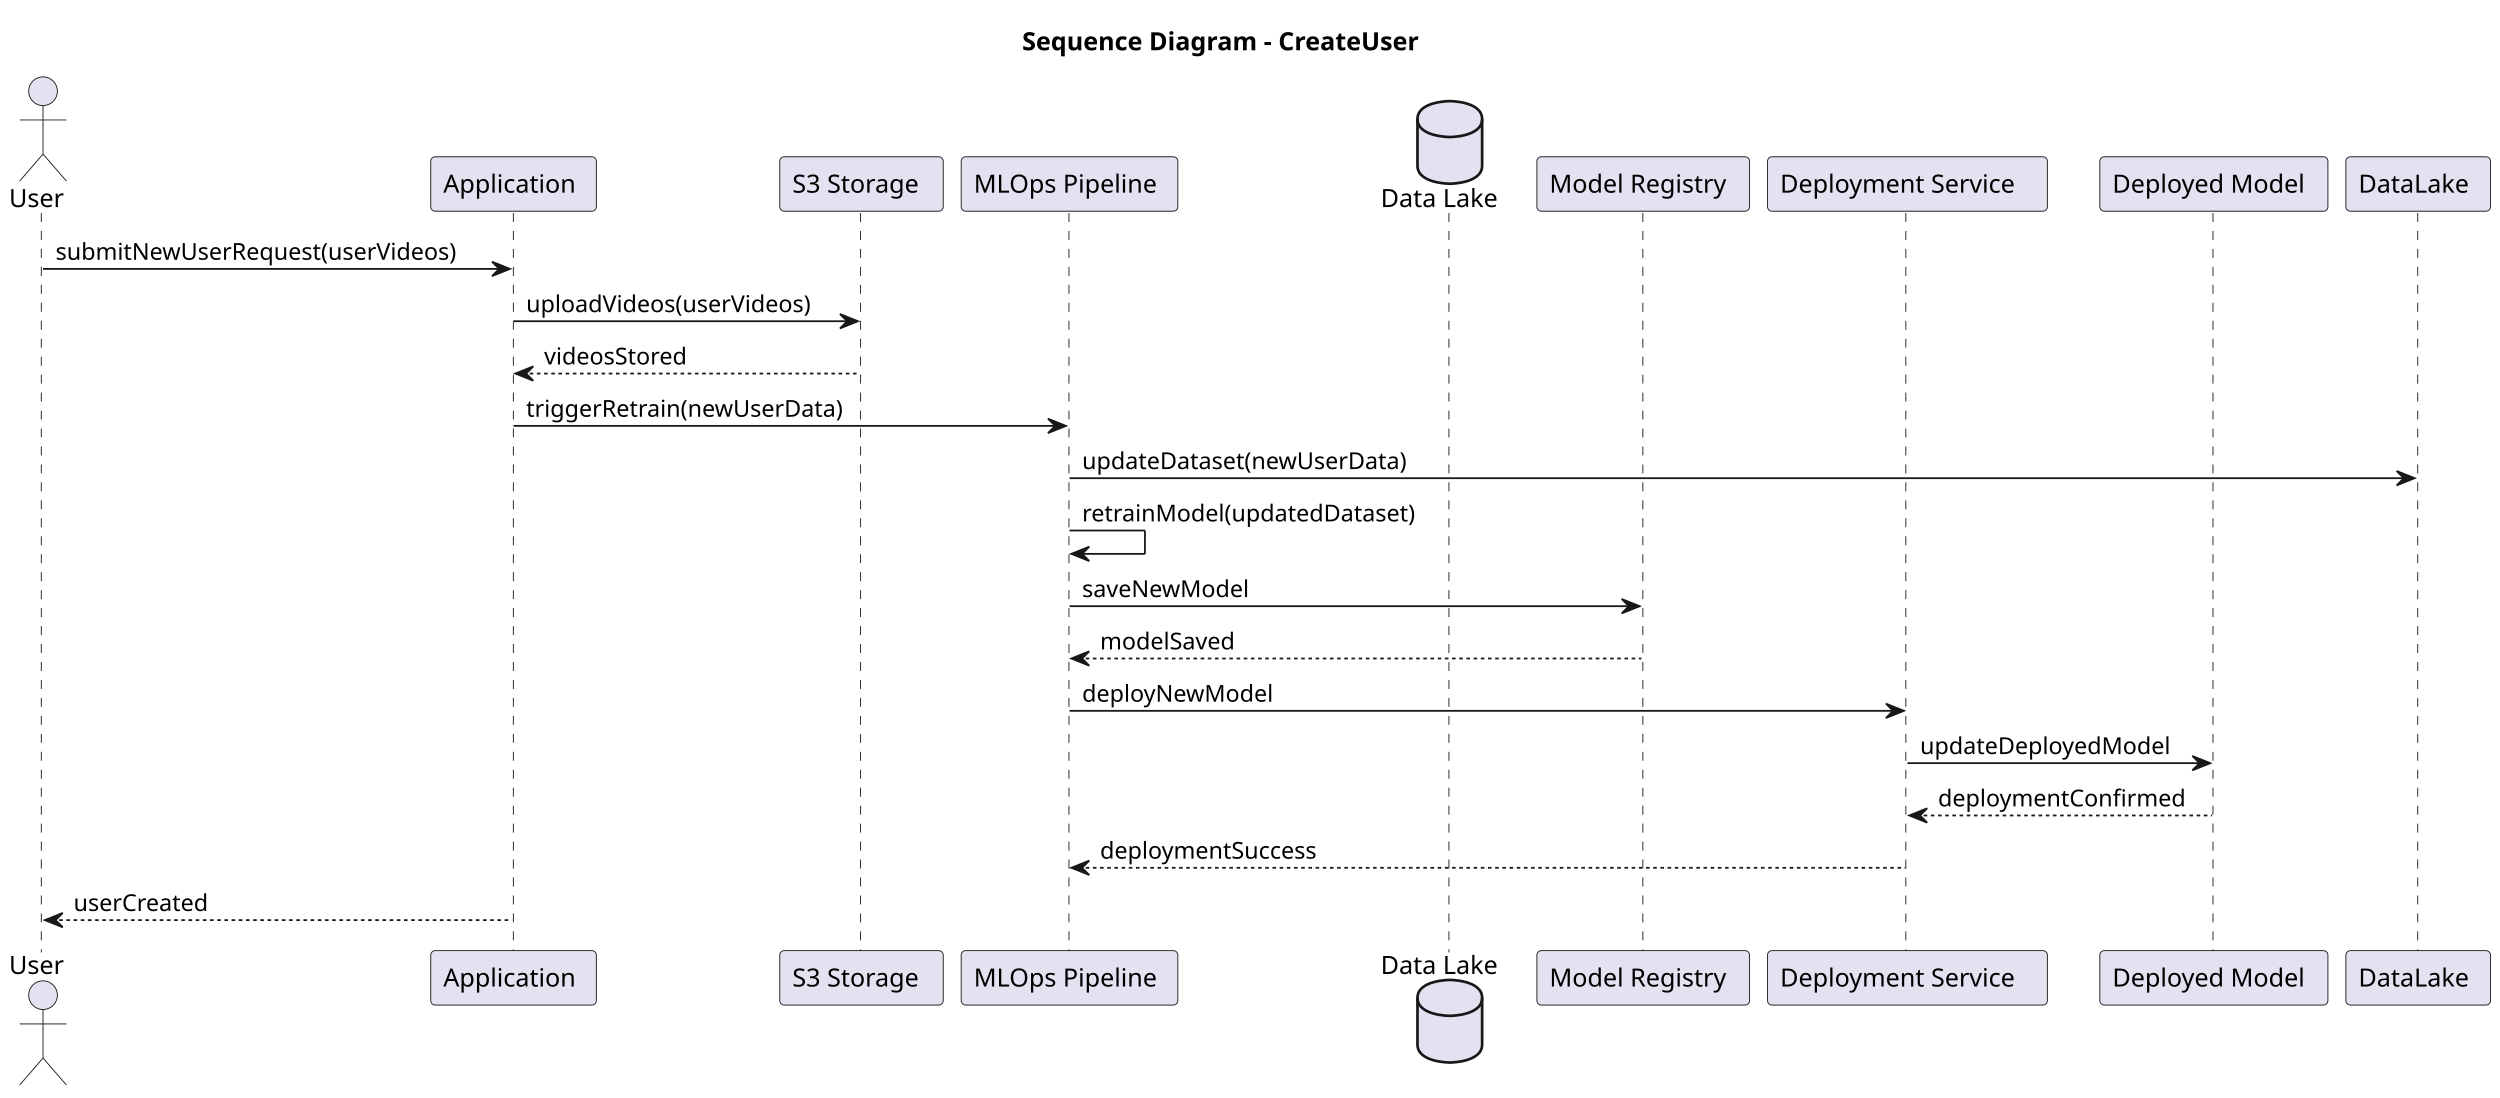
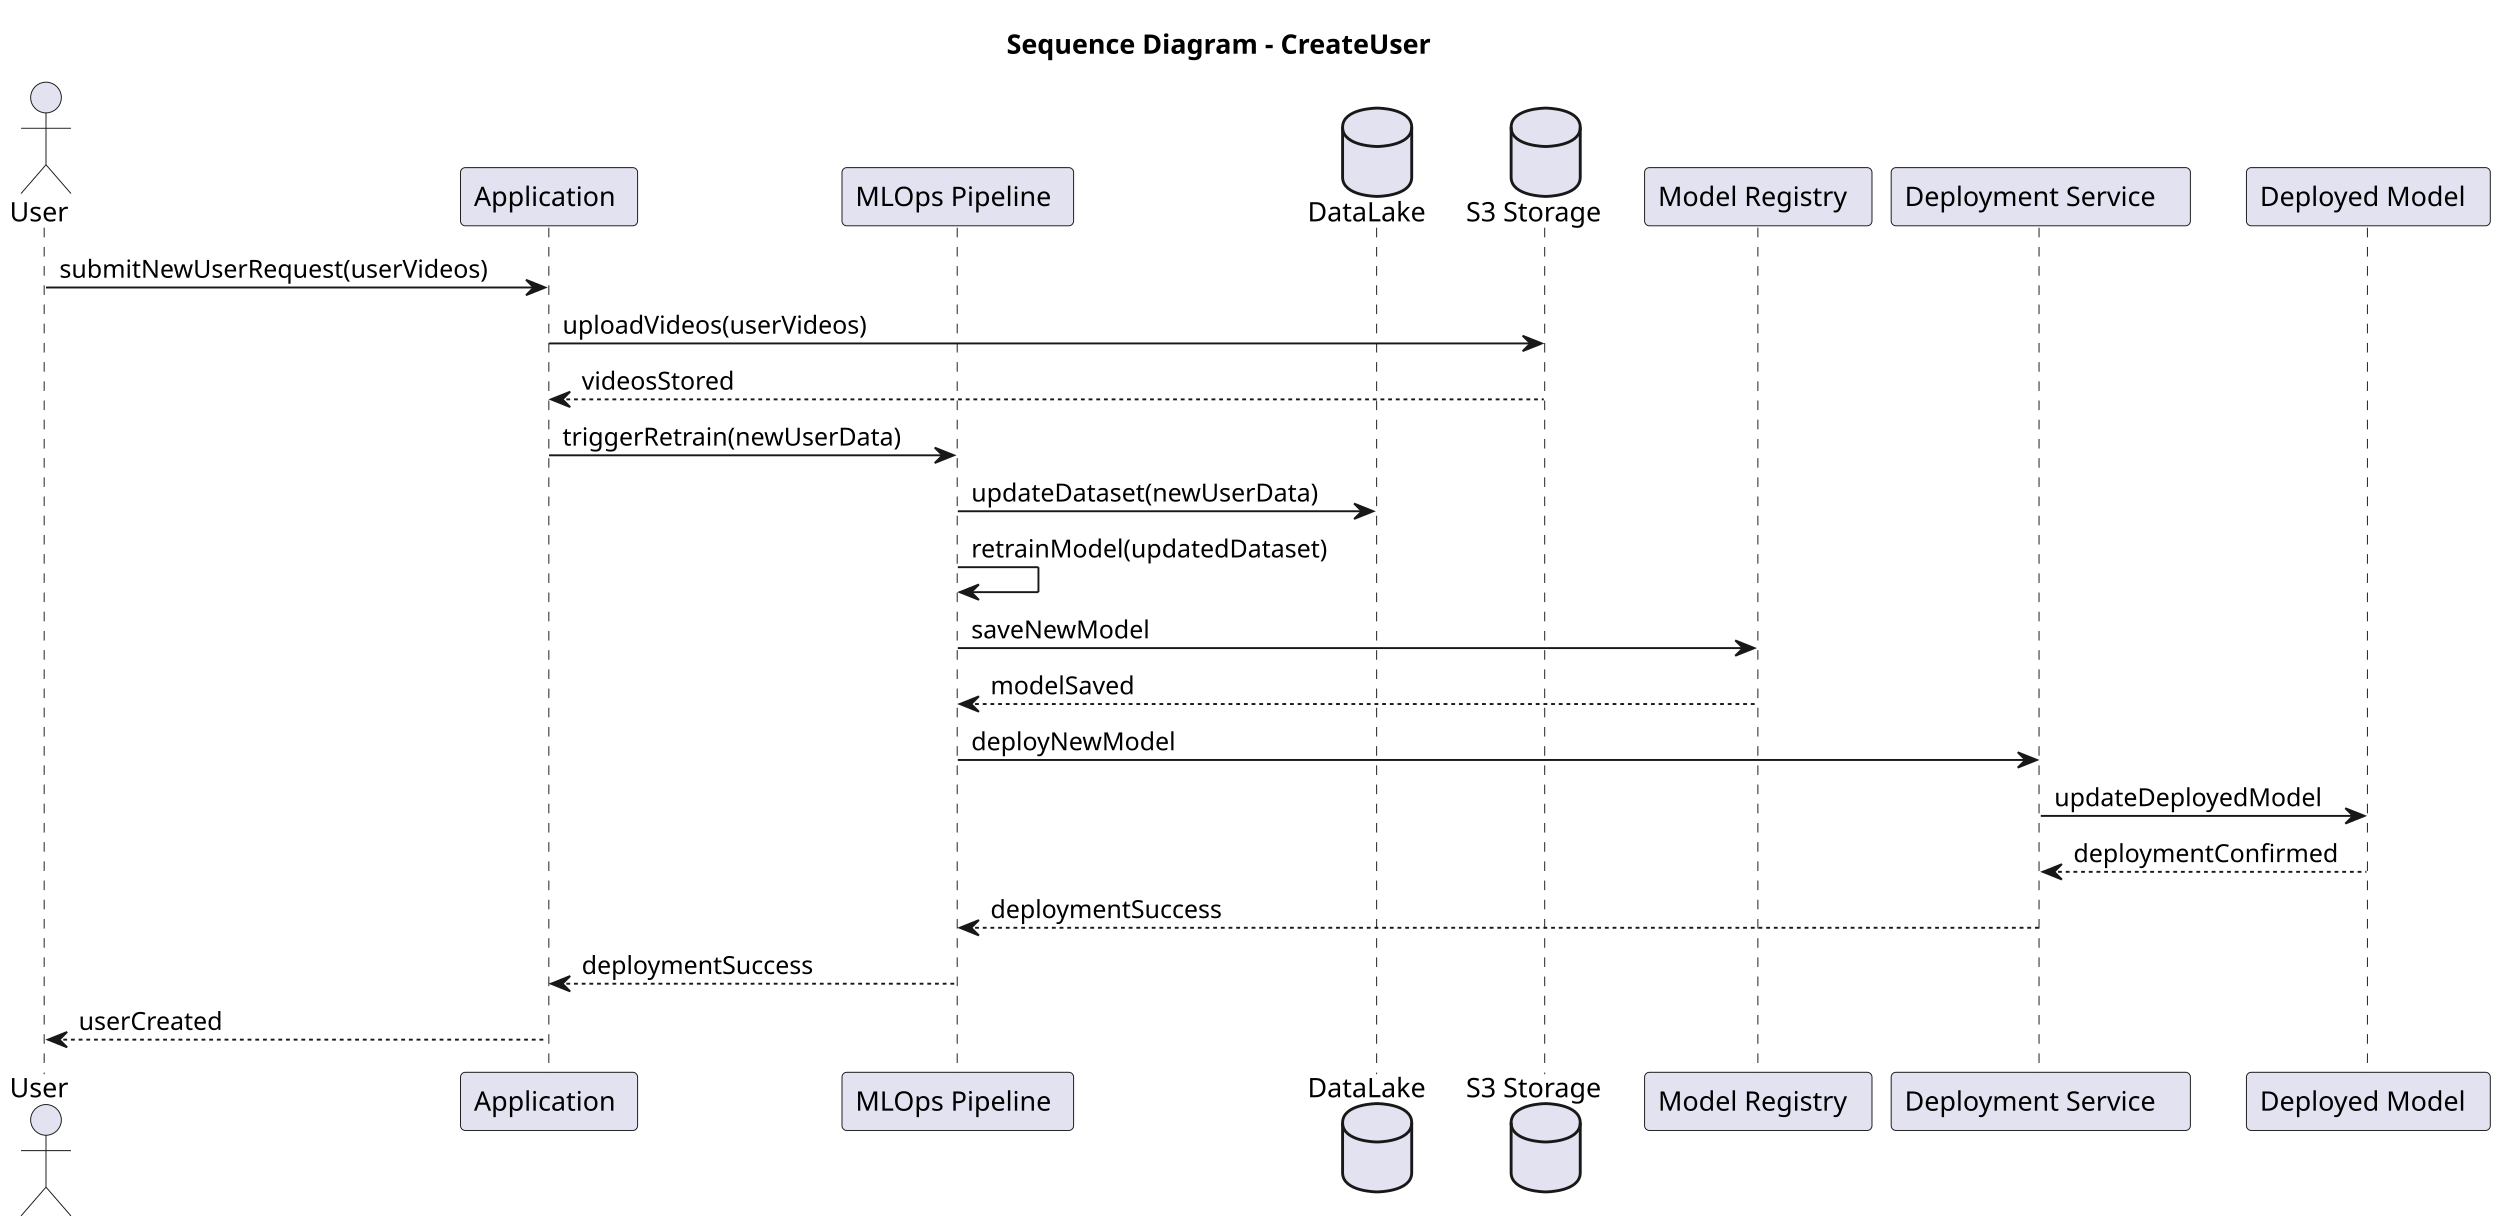
- <svg xmlns="http://www.w3.org/2000/svg" contentStyleType="text/css" height="611px" preserveAspectRatio="none" style="width:1392px;height:611px;background:#FFFFFF;" version="1.1" viewBox="0 0 1392 611" width="1392px" zoomAndPan="magnify">
+ <svg xmlns="http://www.w3.org/2000/svg" contentStyleType="text/css" height="640px" preserveAspectRatio="none" style="width:1302px;height:640px;background:#FFFFFF;" version="1.1" viewBox="0 0 1302 640" width="1302px" zoomAndPan="magnify">
  <defs />
  <g>
-     <text fill="#000000" font-family="sans-serif" font-size="14" font-weight="bold" lengthAdjust="spacing" textLength="252.492" x="569.11" y="27.995">Sequence Diagram - CreateUser</text>
-     <line style="stroke:#181818;stroke-width:0.5;stroke-dasharray:5.0,5.0;" x1="23" x2="23" y1="118.594" y2="530.32" />
-     <line style="stroke:#181818;stroke-width:0.5;stroke-dasharray:5.0,5.0;" x1="285.836" x2="285.836" y1="118.594" y2="530.32" />
-     <line style="stroke:#181818;stroke-width:0.5;stroke-dasharray:5.0,5.0;" x1="479.174" x2="479.174" y1="118.594" y2="530.32" />
-     <line style="stroke:#181818;stroke-width:0.5;stroke-dasharray:5.0,5.0;" x1="595.194" x2="595.194" y1="118.594" y2="530.32" />
-     <line style="stroke:#181818;stroke-width:0.5;stroke-dasharray:5.0,5.0;" x1="806.761" x2="806.761" y1="118.594" y2="530.32" />
-     <line style="stroke:#181818;stroke-width:0.5;stroke-dasharray:5.0,5.0;" x1="914.739" x2="914.739" y1="118.594" y2="530.32" />
-     <line style="stroke:#181818;stroke-width:0.5;stroke-dasharray:5.0,5.0;" x1="1061.165" x2="1061.165" y1="118.594" y2="530.32" />
-     <line style="stroke:#181818;stroke-width:0.5;stroke-dasharray:5.0,5.0;" x1="1232.18" x2="1232.18" y1="118.594" y2="530.32" />
-     <line style="stroke:#181818;stroke-width:0.5;stroke-dasharray:5.0,5.0;" x1="1346.185" x2="1346.185" y1="118.594" y2="530.32" />
+     <text fill="#000000" font-family="sans-serif" font-size="14" font-weight="bold" lengthAdjust="spacing" textLength="252.492" x="524.229" y="27.995">Sequence Diagram - CreateUser</text>
+     <line style="stroke:#181818;stroke-width:0.5;stroke-dasharray:5.0,5.0;" x1="23" x2="23" y1="118.594" y2="559.453" />
+     <line style="stroke:#181818;stroke-width:0.5;stroke-dasharray:5.0,5.0;" x1="285.836" x2="285.836" y1="118.594" y2="559.453" />
+     <line style="stroke:#181818;stroke-width:0.5;stroke-dasharray:5.0,5.0;" x1="498.509" x2="498.509" y1="118.594" y2="559.453" />
+     <line style="stroke:#181818;stroke-width:0.5;stroke-dasharray:5.0,5.0;" x1="716.956" x2="716.956" y1="118.594" y2="559.453" />
+     <line style="stroke:#181818;stroke-width:0.5;stroke-dasharray:5.0,5.0;" x1="804.483" x2="804.483" y1="118.594" y2="559.453" />
+     <line style="stroke:#181818;stroke-width:0.5;stroke-dasharray:5.0,5.0;" x1="915.503" x2="915.503" y1="118.594" y2="559.453" />
+     <line style="stroke:#181818;stroke-width:0.5;stroke-dasharray:5.0,5.0;" x1="1061.929" x2="1061.929" y1="118.594" y2="559.453" />
+     <line style="stroke:#181818;stroke-width:0.5;stroke-dasharray:5.0,5.0;" x1="1232.945" x2="1232.945" y1="118.594" y2="559.453" />
    <text fill="#000000" font-family="sans-serif" font-size="14" lengthAdjust="spacing" textLength="31.91" x="5" y="115.292">User</text>
    <ellipse cx="23.955" cy="50.797" fill="#E2E2F0" rx="8" ry="8" style="stroke:#181818;stroke-width:0.5;" />
    <path d="M23.955,58.797 L23.955,85.797 M10.955,66.797 L36.955,66.797 M23.955,85.797 L10.955,100.797 M23.955,85.797 L36.955,100.797 " fill="none" style="stroke:#181818;stroke-width:0.5;" />
-     <text fill="#000000" font-family="sans-serif" font-size="14" lengthAdjust="spacing" textLength="31.91" x="5" y="542.315">User</text>
-     <ellipse cx="23.955" cy="554.117" fill="#E2E2F0" rx="8" ry="8" style="stroke:#181818;stroke-width:0.5;" />
-     <path d="M23.955,562.117 L23.955,589.117 M10.955,570.117 L36.955,570.117 M23.955,589.117 L10.955,604.117 M23.955,589.117 L36.955,604.117 " fill="none" style="stroke:#181818;stroke-width:0.5;" />
+     <text fill="#000000" font-family="sans-serif" font-size="14" lengthAdjust="spacing" textLength="31.91" x="5" y="571.448">User</text>
+     <ellipse cx="23.955" cy="583.25" fill="#E2E2F0" rx="8" ry="8" style="stroke:#181818;stroke-width:0.5;" />
+     <path d="M23.955,591.25 L23.955,618.25 M10.955,599.25 L36.955,599.25 M23.955,618.25 L10.955,633.25 M23.955,618.25 L36.955,633.25 " fill="none" style="stroke:#181818;stroke-width:0.5;" />
    <rect fill="#E2E2F0" height="30.297" rx="2.5" ry="2.5" style="stroke:#181818;stroke-width:0.5;" width="92.224" x="239.836" y="87.297" />
    <text fill="#000000" font-family="sans-serif" font-size="14" lengthAdjust="spacing" textLength="78.224" x="246.836" y="107.292">Application</text>
-     <rect fill="#E2E2F0" height="30.297" rx="2.5" ry="2.5" style="stroke:#181818;stroke-width:0.5;" width="92.224" x="239.836" y="529.32" />
-     <text fill="#000000" font-family="sans-serif" font-size="14" lengthAdjust="spacing" textLength="78.224" x="246.836" y="549.315">Application</text>
-     <rect fill="#E2E2F0" height="30.297" rx="2.5" ry="2.5" style="stroke:#181818;stroke-width:0.5;" width="91.02" x="434.174" y="87.297" />
-     <text fill="#000000" font-family="sans-serif" font-size="14" lengthAdjust="spacing" textLength="77.02" x="441.174" y="107.292">S3 Storage</text>
-     <rect fill="#E2E2F0" height="30.297" rx="2.5" ry="2.5" style="stroke:#181818;stroke-width:0.5;" width="91.02" x="434.174" y="529.32" />
-     <text fill="#000000" font-family="sans-serif" font-size="14" lengthAdjust="spacing" textLength="77.02" x="441.174" y="549.315">S3 Storage</text>
-     <rect fill="#E2E2F0" height="30.297" rx="2.5" ry="2.5" style="stroke:#181818;stroke-width:0.5;" width="120.627" x="535.194" y="87.297" />
-     <text fill="#000000" font-family="sans-serif" font-size="14" lengthAdjust="spacing" textLength="106.627" x="542.194" y="107.292">MLOps Pipeline</text>
-     <rect fill="#E2E2F0" height="30.297" rx="2.5" ry="2.5" style="stroke:#181818;stroke-width:0.5;" width="120.627" x="535.194" y="529.32" />
-     <text fill="#000000" font-family="sans-serif" font-size="14" lengthAdjust="spacing" textLength="106.627" x="542.194" y="549.315">MLOps Pipeline</text>
-     <text fill="#000000" font-family="sans-serif" font-size="14" lengthAdjust="spacing" textLength="70.978" x="768.761" y="115.292">Data Lake</text>
-     <path d="M789.25,66.297 C789.25,56.297 807.25,56.297 807.25,56.297 C807.25,56.297 825.25,56.297 825.25,66.297 L825.25,92.297 C825.25,102.297 807.25,102.297 807.25,102.297 C807.25,102.297 789.25,102.297 789.25,92.297 L789.25,66.297 " fill="#E2E2F0" style="stroke:#181818;stroke-width:1.5;" />
-     <path d="M789.25,66.297 C789.25,76.297 807.25,76.297 807.25,76.297 C807.25,76.297 825.25,76.297 825.25,66.297 " fill="none" style="stroke:#181818;stroke-width:1.5;" />
-     <text fill="#000000" font-family="sans-serif" font-size="14" lengthAdjust="spacing" textLength="70.978" x="768.761" y="542.315">Data Lake</text>
-     <path d="M789.25,555.617 C789.25,545.617 807.25,545.617 807.25,545.617 C807.25,545.617 825.25,545.617 825.25,555.617 L825.25,581.617 C825.25,591.617 807.25,591.617 807.25,591.617 C807.25,591.617 789.25,591.617 789.25,581.617 L789.25,555.617 " fill="#E2E2F0" style="stroke:#181818;stroke-width:1.5;" />
-     <path d="M789.25,555.617 C789.25,565.617 807.25,565.617 807.25,565.617 C807.25,565.617 825.25,565.617 825.25,555.617 " fill="none" style="stroke:#181818;stroke-width:1.5;" />
-     <rect fill="#E2E2F0" height="30.297" rx="2.5" ry="2.5" style="stroke:#181818;stroke-width:0.5;" width="118.426" x="855.739" y="87.297" />
-     <text fill="#000000" font-family="sans-serif" font-size="14" lengthAdjust="spacing" textLength="104.426" x="862.739" y="107.292">Model Registry</text>
-     <rect fill="#E2E2F0" height="30.297" rx="2.5" ry="2.5" style="stroke:#181818;stroke-width:0.5;" width="118.426" x="855.739" y="529.32" />
-     <text fill="#000000" font-family="sans-serif" font-size="14" lengthAdjust="spacing" textLength="104.426" x="862.739" y="549.315">Model Registry</text>
-     <rect fill="#E2E2F0" height="30.297" rx="2.5" ry="2.5" style="stroke:#181818;stroke-width:0.5;" width="155.825" x="984.165" y="87.297" />
-     <text fill="#000000" font-family="sans-serif" font-size="14" lengthAdjust="spacing" textLength="141.825" x="991.165" y="107.292">Deployment Service</text>
-     <rect fill="#E2E2F0" height="30.297" rx="2.5" ry="2.5" style="stroke:#181818;stroke-width:0.5;" width="155.825" x="984.165" y="529.32" />
-     <text fill="#000000" font-family="sans-serif" font-size="14" lengthAdjust="spacing" textLength="141.825" x="991.165" y="549.315">Deployment Service</text>
-     <rect fill="#E2E2F0" height="30.297" rx="2.5" ry="2.5" style="stroke:#181818;stroke-width:0.5;" width="127.005" x="1169.18" y="87.297" />
-     <text fill="#000000" font-family="sans-serif" font-size="14" lengthAdjust="spacing" textLength="113.005" x="1176.18" y="107.292">Deployed Model</text>
-     <rect fill="#E2E2F0" height="30.297" rx="2.5" ry="2.5" style="stroke:#181818;stroke-width:0.5;" width="127.005" x="1169.18" y="529.32" />
-     <text fill="#000000" font-family="sans-serif" font-size="14" lengthAdjust="spacing" textLength="113.005" x="1176.18" y="549.315">Deployed Model</text>
-     <rect fill="#E2E2F0" height="30.297" rx="2.5" ry="2.5" style="stroke:#181818;stroke-width:0.5;" width="80.527" x="1306.185" y="87.297" />
-     <text fill="#000000" font-family="sans-serif" font-size="14" lengthAdjust="spacing" textLength="66.527" x="1313.185" y="107.292">DataLake</text>
-     <rect fill="#E2E2F0" height="30.297" rx="2.5" ry="2.5" style="stroke:#181818;stroke-width:0.5;" width="80.527" x="1306.185" y="529.32" />
-     <text fill="#000000" font-family="sans-serif" font-size="14" lengthAdjust="spacing" textLength="66.527" x="1313.185" y="549.315">DataLake</text>
+     <rect fill="#E2E2F0" height="30.297" rx="2.5" ry="2.5" style="stroke:#181818;stroke-width:0.5;" width="92.224" x="239.836" y="558.453" />
+     <text fill="#000000" font-family="sans-serif" font-size="14" lengthAdjust="spacing" textLength="78.224" x="246.836" y="578.448">Application</text>
+     <rect fill="#E2E2F0" height="30.297" rx="2.5" ry="2.5" style="stroke:#181818;stroke-width:0.5;" width="120.627" x="438.509" y="87.297" />
+     <text fill="#000000" font-family="sans-serif" font-size="14" lengthAdjust="spacing" textLength="106.627" x="445.509" y="107.292">MLOps Pipeline</text>
+     <rect fill="#E2E2F0" height="30.297" rx="2.5" ry="2.5" style="stroke:#181818;stroke-width:0.5;" width="120.627" x="438.509" y="558.453" />
+     <text fill="#000000" font-family="sans-serif" font-size="14" lengthAdjust="spacing" textLength="106.627" x="445.509" y="578.448">MLOps Pipeline</text>
+     <text fill="#000000" font-family="sans-serif" font-size="14" lengthAdjust="spacing" textLength="66.527" x="680.956" y="115.292">DataLake</text>
+     <path d="M699.219,66.297 C699.219,56.297 717.219,56.297 717.219,56.297 C717.219,56.297 735.219,56.297 735.219,66.297 L735.219,92.297 C735.219,102.297 717.219,102.297 717.219,102.297 C717.219,102.297 699.219,102.297 699.219,92.297 L699.219,66.297 " fill="#E2E2F0" style="stroke:#181818;stroke-width:1.5;" />
+     <path d="M699.219,66.297 C699.219,76.297 717.219,76.297 717.219,76.297 C717.219,76.297 735.219,76.297 735.219,66.297 " fill="none" style="stroke:#181818;stroke-width:1.5;" />
+     <text fill="#000000" font-family="sans-serif" font-size="14" lengthAdjust="spacing" textLength="66.527" x="680.956" y="571.448">DataLake</text>
+     <path d="M699.219,584.75 C699.219,574.75 717.219,574.75 717.219,574.75 C717.219,574.75 735.219,574.75 735.219,584.75 L735.219,610.75 C735.219,620.75 717.219,620.75 717.219,620.75 C717.219,620.75 699.219,620.75 699.219,610.75 L699.219,584.75 " fill="#E2E2F0" style="stroke:#181818;stroke-width:1.5;" />
+     <path d="M699.219,584.75 C699.219,594.75 717.219,594.75 717.219,594.75 C717.219,594.75 735.219,594.75 735.219,584.75 " fill="none" style="stroke:#181818;stroke-width:1.5;" />
+     <text fill="#000000" font-family="sans-serif" font-size="14" lengthAdjust="spacing" textLength="77.02" x="763.483" y="115.292">S3 Storage</text>
+     <path d="M786.993,66.297 C786.993,56.297 804.993,56.297 804.993,56.297 C804.993,56.297 822.993,56.297 822.993,66.297 L822.993,92.297 C822.993,102.297 804.993,102.297 804.993,102.297 C804.993,102.297 786.993,102.297 786.993,92.297 L786.993,66.297 " fill="#E2E2F0" style="stroke:#181818;stroke-width:1.5;" />
+     <path d="M786.993,66.297 C786.993,76.297 804.993,76.297 804.993,76.297 C804.993,76.297 822.993,76.297 822.993,66.297 " fill="none" style="stroke:#181818;stroke-width:1.5;" />
+     <text fill="#000000" font-family="sans-serif" font-size="14" lengthAdjust="spacing" textLength="77.02" x="763.483" y="571.448">S3 Storage</text>
+     <path d="M786.993,584.75 C786.993,574.75 804.993,574.75 804.993,574.75 C804.993,574.75 822.993,574.75 822.993,584.75 L822.993,610.75 C822.993,620.75 804.993,620.75 804.993,620.75 C804.993,620.75 786.993,620.75 786.993,610.75 L786.993,584.75 " fill="#E2E2F0" style="stroke:#181818;stroke-width:1.5;" />
+     <path d="M786.993,584.75 C786.993,594.75 804.993,594.75 804.993,594.75 C804.993,594.75 822.993,594.75 822.993,584.75 " fill="none" style="stroke:#181818;stroke-width:1.5;" />
+     <rect fill="#E2E2F0" height="30.297" rx="2.5" ry="2.5" style="stroke:#181818;stroke-width:0.5;" width="118.426" x="856.503" y="87.297" />
+     <text fill="#000000" font-family="sans-serif" font-size="14" lengthAdjust="spacing" textLength="104.426" x="863.503" y="107.292">Model Registry</text>
+     <rect fill="#E2E2F0" height="30.297" rx="2.5" ry="2.5" style="stroke:#181818;stroke-width:0.5;" width="118.426" x="856.503" y="558.453" />
+     <text fill="#000000" font-family="sans-serif" font-size="14" lengthAdjust="spacing" textLength="104.426" x="863.503" y="578.448">Model Registry</text>
+     <rect fill="#E2E2F0" height="30.297" rx="2.5" ry="2.5" style="stroke:#181818;stroke-width:0.5;" width="155.825" x="984.929" y="87.297" />
+     <text fill="#000000" font-family="sans-serif" font-size="14" lengthAdjust="spacing" textLength="141.825" x="991.929" y="107.292">Deployment Service</text>
+     <rect fill="#E2E2F0" height="30.297" rx="2.5" ry="2.5" style="stroke:#181818;stroke-width:0.5;" width="155.825" x="984.929" y="558.453" />
+     <text fill="#000000" font-family="sans-serif" font-size="14" lengthAdjust="spacing" textLength="141.825" x="991.929" y="578.448">Deployment Service</text>
+     <rect fill="#E2E2F0" height="30.297" rx="2.5" ry="2.5" style="stroke:#181818;stroke-width:0.5;" width="127.005" x="1169.945" y="87.297" />
+     <text fill="#000000" font-family="sans-serif" font-size="14" lengthAdjust="spacing" textLength="113.005" x="1176.945" y="107.292">Deployed Model</text>
+     <rect fill="#E2E2F0" height="30.297" rx="2.5" ry="2.5" style="stroke:#181818;stroke-width:0.5;" width="127.005" x="1169.945" y="558.453" />
+     <text fill="#000000" font-family="sans-serif" font-size="14" lengthAdjust="spacing" textLength="113.005" x="1176.945" y="578.448">Deployed Model</text>
    <polygon fill="#181818" points="273.948,145.727,283.948,149.727,273.948,153.727,277.948,149.727" style="stroke:#181818;stroke-width:1.0;" />
    <line style="stroke:#181818;stroke-width:1.0;" x1="23.955" x2="279.948" y1="149.727" y2="149.727" />
    <text fill="#000000" font-family="sans-serif" font-size="13" lengthAdjust="spacing" textLength="237.993" x="30.955" y="144.661">submitNewUserRequest(userVideos)</text>
-     <polygon fill="#181818" points="467.684,174.859,477.684,178.859,467.684,182.859,471.684,178.859" style="stroke:#181818;stroke-width:1.0;" />
-     <line style="stroke:#181818;stroke-width:1.0;" x1="285.948" x2="473.684" y1="178.859" y2="178.859" />
+     <polygon fill="#181818" points="792.993,174.859,802.993,178.859,792.993,182.859,796.993,178.859" style="stroke:#181818;stroke-width:1.0;" />
+     <line style="stroke:#181818;stroke-width:1.0;" x1="285.948" x2="798.993" y1="178.859" y2="178.859" />
    <text fill="#000000" font-family="sans-serif" font-size="13" lengthAdjust="spacing" textLength="169.736" x="292.948" y="173.793">uploadVideos(userVideos)</text>
    <polygon fill="#181818" points="296.948,203.992,286.948,207.992,296.948,211.992,292.948,207.992" style="stroke:#181818;stroke-width:1.0;" />
-     <line style="stroke:#181818;stroke-width:1.0;stroke-dasharray:2.0,2.0;" x1="290.948" x2="478.684" y1="207.992" y2="207.992" />
+     <line style="stroke:#181818;stroke-width:1.0;stroke-dasharray:2.0,2.0;" x1="290.948" x2="803.993" y1="207.992" y2="207.992" />
    <text fill="#000000" font-family="sans-serif" font-size="13" lengthAdjust="spacing" textLength="85.179" x="302.948" y="202.926">videosStored</text>
-     <polygon fill="#181818" points="583.508,233.125,593.508,237.125,583.508,241.125,587.508,237.125" style="stroke:#181818;stroke-width:1.0;" />
-     <line style="stroke:#181818;stroke-width:1.0;" x1="285.948" x2="589.508" y1="237.125" y2="237.125" />
+     <polygon fill="#181818" points="486.822,233.125,496.822,237.125,486.822,241.125,490.822,237.125" style="stroke:#181818;stroke-width:1.0;" />
+     <line style="stroke:#181818;stroke-width:1.0;" x1="285.948" x2="492.822" y1="237.125" y2="237.125" />
    <text fill="#000000" font-family="sans-serif" font-size="13" lengthAdjust="spacing" textLength="188.875" x="292.948" y="232.059">triggerRetrain(newUserData)</text>
-     <polygon fill="#181818" points="1334.449,262.258,1344.449,266.258,1334.449,270.258,1338.449,266.258" style="stroke:#181818;stroke-width:1.0;" />
-     <line style="stroke:#181818;stroke-width:1.0;" x1="595.508" x2="1340.449" y1="266.258" y2="266.258" />
-     <text fill="#000000" font-family="sans-serif" font-size="13" lengthAdjust="spacing" textLength="194.397" x="602.508" y="261.192">updateDataset(newUserData)</text>
-     <line style="stroke:#181818;stroke-width:1.0;" x1="595.508" x2="637.508" y1="295.391" y2="295.391" />
-     <line style="stroke:#181818;stroke-width:1.0;" x1="637.508" x2="637.508" y1="295.391" y2="308.391" />
-     <line style="stroke:#181818;stroke-width:1.0;" x1="596.508" x2="637.508" y1="308.391" y2="308.391" />
-     <polygon fill="#181818" points="606.508,304.391,596.508,308.391,606.508,312.391,602.508,308.391" style="stroke:#181818;stroke-width:1.0;" />
-     <text fill="#000000" font-family="sans-serif" font-size="13" lengthAdjust="spacing" textLength="197.742" x="602.508" y="290.325">retrainModel(updatedDataset)</text>
-     <polygon fill="#181818" points="902.952,333.523,912.952,337.523,902.952,341.523,906.952,337.523" style="stroke:#181818;stroke-width:1.0;" />
-     <line style="stroke:#181818;stroke-width:1.0;" x1="595.508" x2="908.952" y1="337.523" y2="337.523" />
-     <text fill="#000000" font-family="sans-serif" font-size="13" lengthAdjust="spacing" textLength="97.817" x="602.508" y="332.457">saveNewModel</text>
-     <polygon fill="#181818" points="606.508,362.656,596.508,366.656,606.508,370.656,602.508,366.656" style="stroke:#181818;stroke-width:1.0;" />
-     <line style="stroke:#181818;stroke-width:1.0;stroke-dasharray:2.0,2.0;" x1="600.508" x2="913.952" y1="366.656" y2="366.656" />
-     <text fill="#000000" font-family="sans-serif" font-size="13" lengthAdjust="spacing" textLength="80.641" x="612.508" y="361.59">modelSaved</text>
-     <polygon fill="#181818" points="1050.077,391.789,1060.077,395.789,1050.077,399.789,1054.077,395.789" style="stroke:#181818;stroke-width:1.0;" />
-     <line style="stroke:#181818;stroke-width:1.0;" x1="595.508" x2="1056.077" y1="395.789" y2="395.789" />
-     <text fill="#000000" font-family="sans-serif" font-size="13" lengthAdjust="spacing" textLength="111.147" x="602.508" y="390.723">deployNewModel</text>
-     <polygon fill="#181818" points="1220.683,420.922,1230.683,424.922,1220.683,428.922,1224.683,424.922" style="stroke:#181818;stroke-width:1.0;" />
-     <line style="stroke:#181818;stroke-width:1.0;" x1="1062.077" x2="1226.683" y1="424.922" y2="424.922" />
-     <text fill="#000000" font-family="sans-serif" font-size="13" lengthAdjust="spacing" textLength="146.606" x="1069.077" y="419.856">updateDeployedModel</text>
-     <polygon fill="#181818" points="1073.077,450.055,1063.077,454.055,1073.077,458.055,1069.077,454.055" style="stroke:#181818;stroke-width:1.0;" />
-     <line style="stroke:#181818;stroke-width:1.0;stroke-dasharray:2.0,2.0;" x1="1067.077" x2="1231.683" y1="454.055" y2="454.055" />
-     <text fill="#000000" font-family="sans-serif" font-size="13" lengthAdjust="spacing" textLength="145.476" x="1079.077" y="448.989">deploymentConfirmed</text>
-     <polygon fill="#181818" points="606.508,479.188,596.508,483.188,606.508,487.188,602.508,483.188" style="stroke:#181818;stroke-width:1.0;" />
-     <line style="stroke:#181818;stroke-width:1.0;stroke-dasharray:2.0,2.0;" x1="600.508" x2="1061.077" y1="483.188" y2="483.188" />
-     <text fill="#000000" font-family="sans-serif" font-size="13" lengthAdjust="spacing" textLength="130.089" x="612.508" y="478.122">deploymentSuccess</text>
-     <polygon fill="#181818" points="34.955,508.32,24.955,512.32,34.955,516.32,30.955,512.32" style="stroke:#181818;stroke-width:1.0;" />
-     <line style="stroke:#181818;stroke-width:1.0;stroke-dasharray:2.0,2.0;" x1="28.955" x2="284.948" y1="512.32" y2="512.32" />
-     <text fill="#000000" font-family="sans-serif" font-size="13" lengthAdjust="spacing" textLength="80.088" x="40.955" y="507.254">userCreated</text>
+     <polygon fill="#181818" points="705.219,262.258,715.219,266.258,705.219,270.258,709.219,266.258" style="stroke:#181818;stroke-width:1.0;" />
+     <line style="stroke:#181818;stroke-width:1.0;" x1="498.822" x2="711.219" y1="266.258" y2="266.258" />
+     <text fill="#000000" font-family="sans-serif" font-size="13" lengthAdjust="spacing" textLength="194.397" x="505.822" y="261.192">updateDataset(newUserData)</text>
+     <line style="stroke:#181818;stroke-width:1.0;" x1="498.822" x2="540.822" y1="295.391" y2="295.391" />
+     <line style="stroke:#181818;stroke-width:1.0;" x1="540.822" x2="540.822" y1="295.391" y2="308.391" />
+     <line style="stroke:#181818;stroke-width:1.0;" x1="499.822" x2="540.822" y1="308.391" y2="308.391" />
+     <polygon fill="#181818" points="509.822,304.391,499.822,308.391,509.822,312.391,505.822,308.391" style="stroke:#181818;stroke-width:1.0;" />
+     <text fill="#000000" font-family="sans-serif" font-size="13" lengthAdjust="spacing" textLength="197.742" x="505.822" y="290.325">retrainModel(updatedDataset)</text>
+     <polygon fill="#181818" points="903.716,333.523,913.716,337.523,903.716,341.523,907.716,337.523" style="stroke:#181818;stroke-width:1.0;" />
+     <line style="stroke:#181818;stroke-width:1.0;" x1="498.822" x2="909.716" y1="337.523" y2="337.523" />
+     <text fill="#000000" font-family="sans-serif" font-size="13" lengthAdjust="spacing" textLength="97.817" x="505.822" y="332.457">saveNewModel</text>
+     <polygon fill="#181818" points="509.822,362.656,499.822,366.656,509.822,370.656,505.822,366.656" style="stroke:#181818;stroke-width:1.0;" />
+     <line style="stroke:#181818;stroke-width:1.0;stroke-dasharray:2.0,2.0;" x1="503.822" x2="914.716" y1="366.656" y2="366.656" />
+     <text fill="#000000" font-family="sans-serif" font-size="13" lengthAdjust="spacing" textLength="80.641" x="515.822" y="361.59">modelSaved</text>
+     <polygon fill="#181818" points="1050.842,391.789,1060.842,395.789,1050.842,399.789,1054.842,395.789" style="stroke:#181818;stroke-width:1.0;" />
+     <line style="stroke:#181818;stroke-width:1.0;" x1="498.822" x2="1056.842" y1="395.789" y2="395.789" />
+     <text fill="#000000" font-family="sans-serif" font-size="13" lengthAdjust="spacing" textLength="111.147" x="505.822" y="390.723">deployNewModel</text>
+     <polygon fill="#181818" points="1221.447,420.922,1231.447,424.922,1221.447,428.922,1225.447,424.922" style="stroke:#181818;stroke-width:1.0;" />
+     <line style="stroke:#181818;stroke-width:1.0;" x1="1062.842" x2="1227.447" y1="424.922" y2="424.922" />
+     <text fill="#000000" font-family="sans-serif" font-size="13" lengthAdjust="spacing" textLength="146.606" x="1069.842" y="419.856">updateDeployedModel</text>
+     <polygon fill="#181818" points="1073.842,450.055,1063.842,454.055,1073.842,458.055,1069.842,454.055" style="stroke:#181818;stroke-width:1.0;" />
+     <line style="stroke:#181818;stroke-width:1.0;stroke-dasharray:2.0,2.0;" x1="1067.842" x2="1232.447" y1="454.055" y2="454.055" />
+     <text fill="#000000" font-family="sans-serif" font-size="13" lengthAdjust="spacing" textLength="145.476" x="1079.842" y="448.989">deploymentConfirmed</text>
+     <polygon fill="#181818" points="509.822,479.188,499.822,483.188,509.822,487.188,505.822,483.188" style="stroke:#181818;stroke-width:1.0;" />
+     <line style="stroke:#181818;stroke-width:1.0;stroke-dasharray:2.0,2.0;" x1="503.822" x2="1061.842" y1="483.188" y2="483.188" />
+     <text fill="#000000" font-family="sans-serif" font-size="13" lengthAdjust="spacing" textLength="130.089" x="515.822" y="478.122">deploymentSuccess</text>
+     <polygon fill="#181818" points="296.948,508.32,286.948,512.32,296.948,516.32,292.948,512.32" style="stroke:#181818;stroke-width:1.0;" />
+     <line style="stroke:#181818;stroke-width:1.0;stroke-dasharray:2.0,2.0;" x1="290.948" x2="497.822" y1="512.32" y2="512.32" />
+     <text fill="#000000" font-family="sans-serif" font-size="13" lengthAdjust="spacing" textLength="130.089" x="302.948" y="507.254">deploymentSuccess</text>
+     <polygon fill="#181818" points="34.955,537.453,24.955,541.453,34.955,545.453,30.955,541.453" style="stroke:#181818;stroke-width:1.0;" />
+     <line style="stroke:#181818;stroke-width:1.0;stroke-dasharray:2.0,2.0;" x1="28.955" x2="284.948" y1="541.453" y2="541.453" />
+     <text fill="#000000" font-family="sans-serif" font-size="13" lengthAdjust="spacing" textLength="80.088" x="40.955" y="536.387">userCreated</text>
  </g>
</svg>
